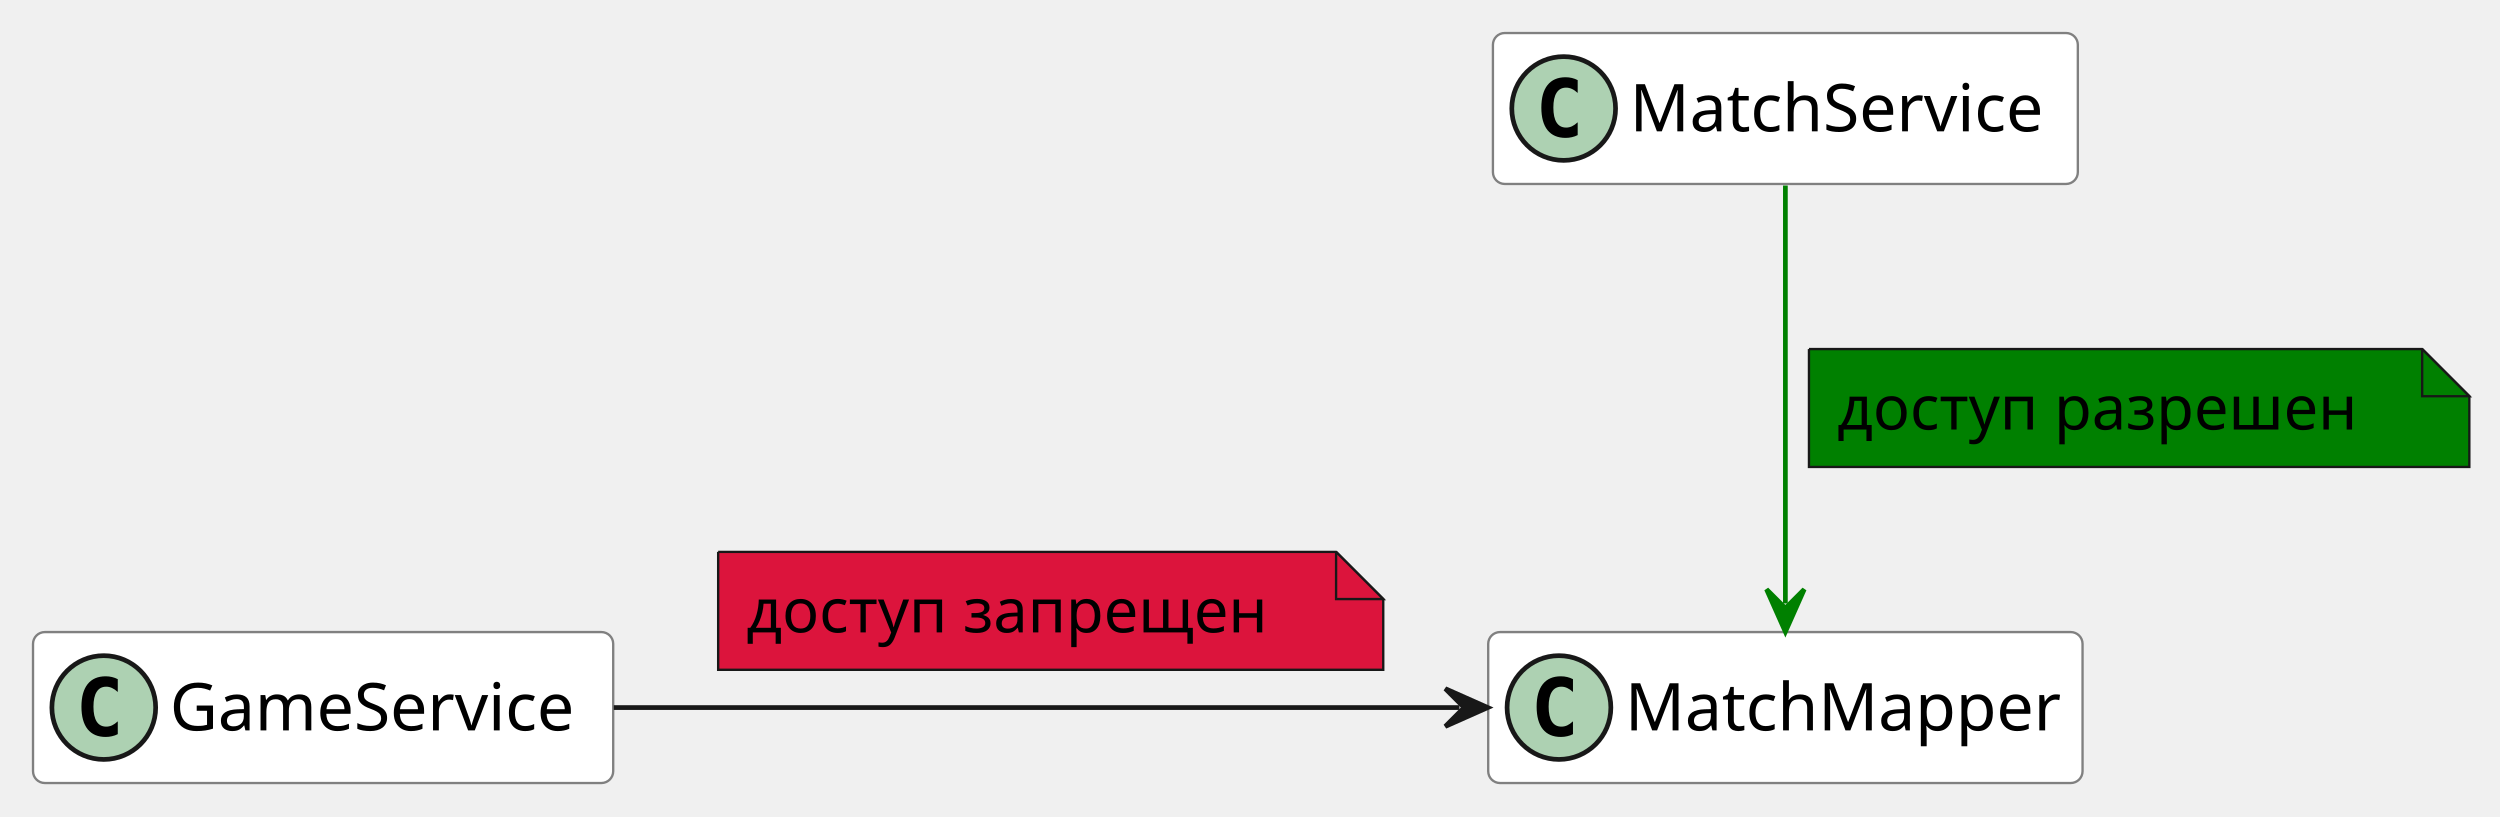
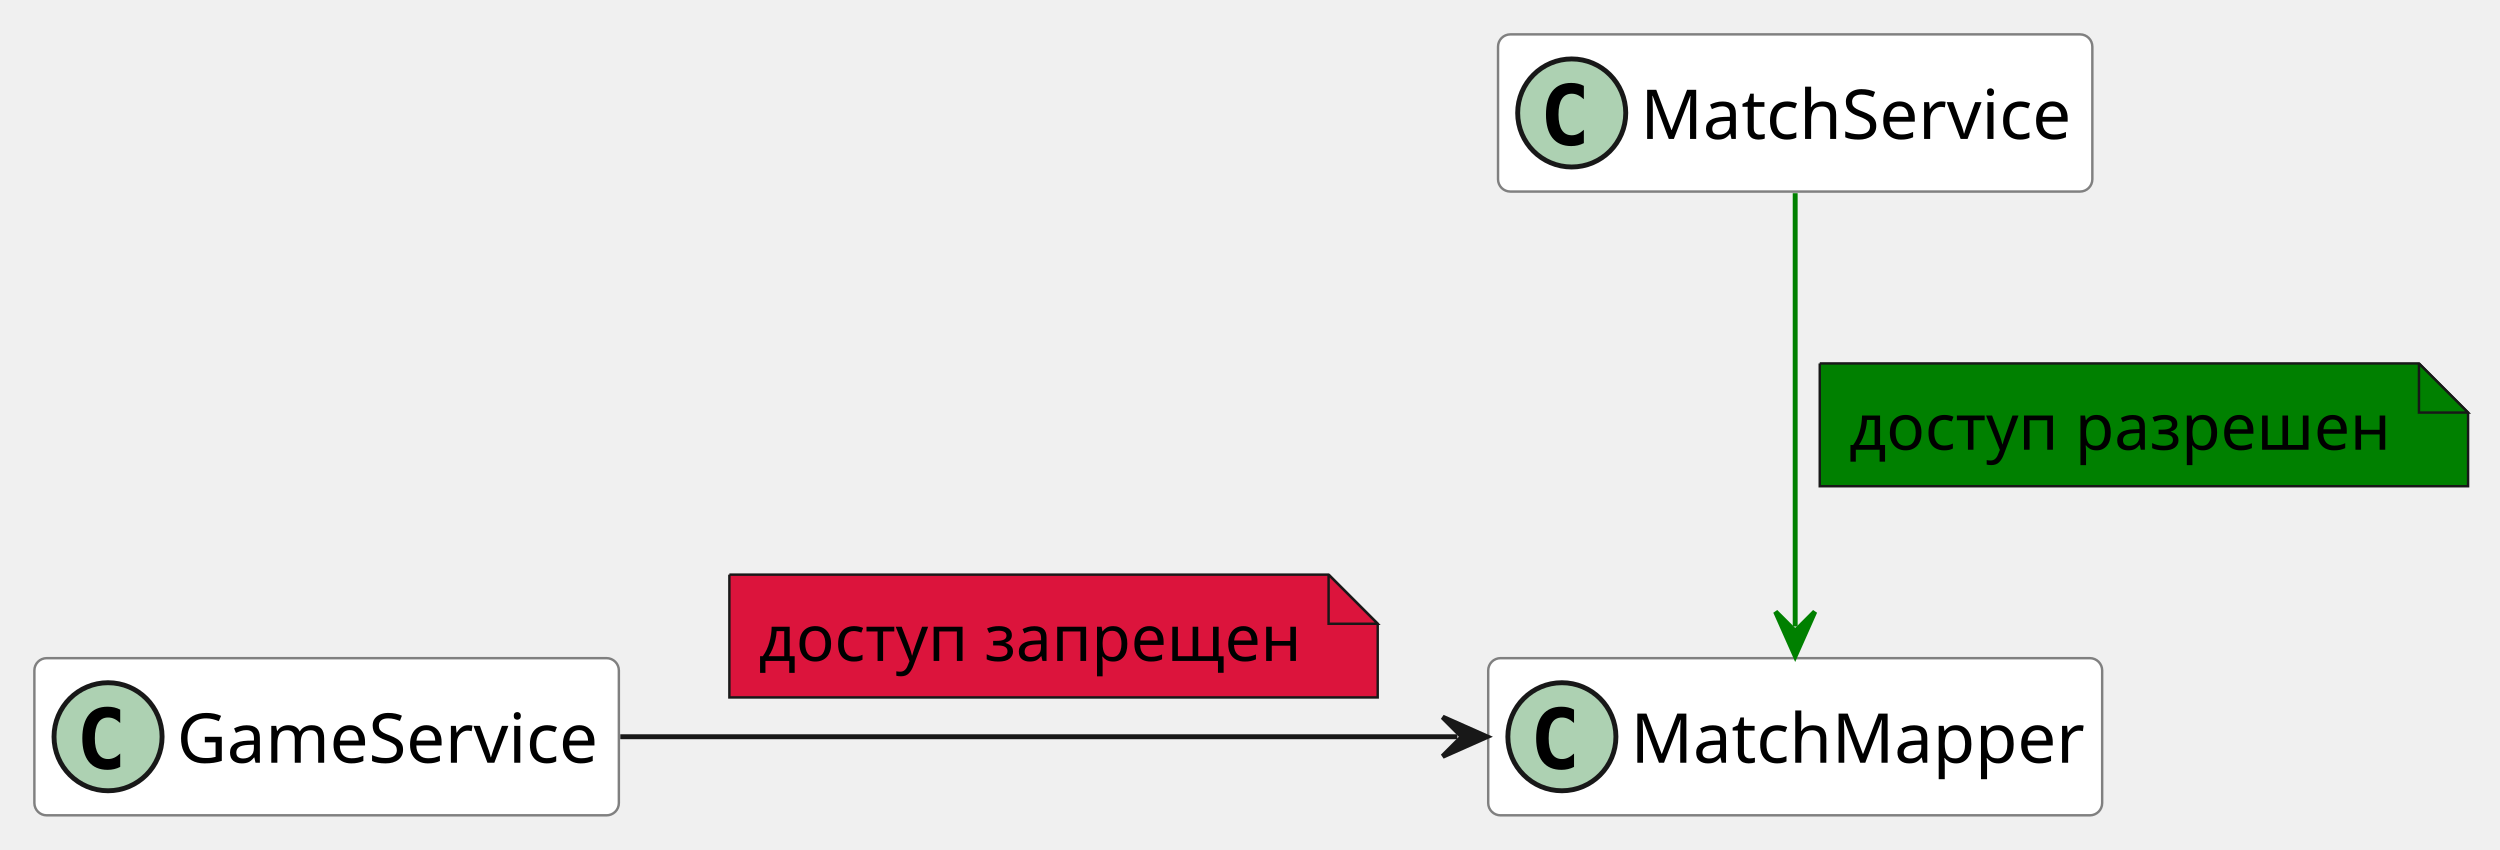
- <svg xmlns="http://www.w3.org/2000/svg" contentStyleType="text/css" height="173px" preserveAspectRatio="none" style="width:530px;height:173px;background:#FFFFFF;" version="1.1" viewBox="0 0 530 173" width="530px" zoomAndPan="magnify">
+ <svg xmlns="http://www.w3.org/2000/svg" contentStyleType="text/css" height="173px" preserveAspectRatio="none" style="width:509px;height:173px;background:#FFFFFF;" version="1.1" viewBox="0 0 509 173" width="509px" zoomAndPan="magnify">
  <defs />
  <g>
    <g id="elem_GameService">
-       <rect codeLine="92" fill="#FFFFFF" height="32" id="GameService" rx="2.5" ry="2.5" style="stroke:#808080;stroke-width:0.5;" width="123" x="7" y="134" />
+       <rect codeLine="92" fill="#FFFFFF" height="32" id="GameService" rx="2.5" ry="2.5" style="stroke:#808080;stroke-width:0.5;" width="119" x="7" y="134" />
      <ellipse cx="22" cy="150" fill="#ADD1B2" rx="11" ry="11" style="stroke:#181818;stroke-width:1.0;" />
-       <path d="M24.969,155.641 Q24.391,155.938 23.75,156.078 Q23.109,156.234 22.406,156.234 Q19.906,156.234 18.578,154.594 Q17.266,152.938 17.266,149.812 Q17.266,146.688 18.578,145.031 Q19.906,143.375 22.406,143.375 Q23.109,143.375 23.75,143.531 Q24.406,143.688 24.969,143.984 L24.969,146.703 Q24.344,146.125 23.75,145.859 Q23.156,145.578 22.531,145.578 Q21.188,145.578 20.5,146.656 Q19.812,147.719 19.812,149.812 Q19.812,151.906 20.5,152.984 Q21.188,154.047 22.531,154.047 Q23.156,154.047 23.75,153.781 Q24.344,153.5 24.969,152.922 L24.969,155.641 Z " fill="#000000" />
-       <text fill="#000000" font-family="sans-serif" font-size="14" lengthAdjust="spacing" textLength="91" x="36" y="154.847">GameService</text>
+       <path d="M24.473,156.143 Q23.892,156.442 23.253,156.591 Q22.614,156.741 21.908,156.741 Q19.401,156.741 18.081,155.089 Q16.762,153.437 16.762,150.316 Q16.762,147.186 18.081,145.535 Q19.401,143.883 21.908,143.883 Q22.614,143.883 23.261,144.032 Q23.909,144.182 24.473,144.481 L24.473,147.203 Q23.842,146.622 23.249,146.352 Q22.655,146.083 22.024,146.083 Q20.68,146.083 19.995,147.149 Q19.31,148.216 19.31,150.316 Q19.31,152.408 19.995,153.474 Q20.68,154.541 22.024,154.541 Q22.655,154.541 23.249,154.271 Q23.842,154.001 24.473,153.42 Z " fill="#000000" />
+       <text fill="#000000" font-family="sans-serif" font-size="14" lengthAdjust="spacing" textLength="87" x="36" y="155.291">GameService</text>
    </g>
    <g id="elem_MatchMapper">
-       <rect codeLine="93" fill="#FFFFFF" height="32" id="MatchMapper" rx="2.5" ry="2.5" style="stroke:#808080;stroke-width:0.5;" width="126" x="315.5" y="134" />
-       <ellipse cx="330.5" cy="150" fill="#ADD1B2" rx="11" ry="11" style="stroke:#181818;stroke-width:1.0;" />
-       <path d="M333.469,155.641 Q332.891,155.938 332.25,156.078 Q331.609,156.234 330.906,156.234 Q328.406,156.234 327.078,154.594 Q325.766,152.938 325.766,149.812 Q325.766,146.688 327.078,145.031 Q328.406,143.375 330.906,143.375 Q331.609,143.375 332.25,143.531 Q332.906,143.688 333.469,143.984 L333.469,146.703 Q332.844,146.125 332.25,145.859 Q331.656,145.578 331.031,145.578 Q329.688,145.578 329,146.656 Q328.312,147.719 328.312,149.812 Q328.312,151.906 329,152.984 Q329.688,154.047 331.031,154.047 Q331.656,154.047 332.25,153.781 Q332.844,153.5 333.469,152.922 L333.469,155.641 Z " fill="#000000" />
-       <text fill="#000000" font-family="sans-serif" font-size="14" lengthAdjust="spacing" textLength="94" x="344.5" y="154.847">MatchMapper</text>
+       <rect codeLine="93" fill="#FFFFFF" height="32" id="MatchMapper" rx="2.5" ry="2.5" style="stroke:#808080;stroke-width:0.5;" width="125" x="303" y="134" />
+       <ellipse cx="318" cy="150" fill="#ADD1B2" rx="11" ry="11" style="stroke:#181818;stroke-width:1.0;" />
+       <path d="M320.473,156.143 Q319.892,156.442 319.253,156.591 Q318.614,156.741 317.908,156.741 Q315.401,156.741 314.082,155.089 Q312.762,153.437 312.762,150.316 Q312.762,147.186 314.082,145.535 Q315.401,143.883 317.908,143.883 Q318.614,143.883 319.261,144.032 Q319.909,144.182 320.473,144.481 L320.473,147.203 Q319.842,146.622 319.249,146.352 Q318.655,146.083 318.024,146.083 Q316.68,146.083 315.995,147.149 Q315.31,148.216 315.31,150.316 Q315.31,152.408 315.995,153.474 Q316.68,154.541 318.024,154.541 Q318.655,154.541 319.249,154.271 Q319.842,154.001 320.473,153.42 Z " fill="#000000" />
+       <text fill="#000000" font-family="sans-serif" font-size="14" lengthAdjust="spacing" textLength="93" x="332" y="155.291">MatchMapper</text>
    </g>
    <g id="elem_MatchService">
-       <rect fill="#FFFFFF" height="32" id="MatchService" rx="2.5" ry="2.5" style="stroke:#808080;stroke-width:0.5;" width="124" x="316.5" y="7" />
-       <ellipse cx="331.5" cy="23" fill="#ADD1B2" rx="11" ry="11" style="stroke:#181818;stroke-width:1.0;" />
-       <path d="M334.469,28.641 Q333.891,28.938 333.25,29.078 Q332.609,29.234 331.906,29.234 Q329.406,29.234 328.078,27.594 Q326.766,25.938 326.766,22.812 Q326.766,19.688 328.078,18.031 Q329.406,16.375 331.906,16.375 Q332.609,16.375 333.25,16.531 Q333.906,16.688 334.469,16.984 L334.469,19.703 Q333.844,19.125 333.25,18.859 Q332.656,18.578 332.031,18.578 Q330.688,18.578 330,19.656 Q329.312,20.719 329.312,22.812 Q329.312,24.906 330,25.984 Q330.688,27.047 332.031,27.047 Q332.656,27.047 333.25,26.781 Q333.844,26.5 334.469,25.922 L334.469,28.641 Z " fill="#000000" />
-       <text fill="#000000" font-family="sans-serif" font-size="14" lengthAdjust="spacing" textLength="92" x="345.5" y="27.847">MatchService</text>
+       <rect fill="#FFFFFF" height="32" id="MatchService" rx="2.5" ry="2.5" style="stroke:#808080;stroke-width:0.5;" width="121" x="305" y="7" />
+       <ellipse cx="320" cy="23" fill="#ADD1B2" rx="11" ry="11" style="stroke:#181818;stroke-width:1.0;" />
+       <path d="M322.473,29.143 Q321.892,29.442 321.253,29.591 Q320.614,29.741 319.908,29.741 Q317.401,29.741 316.082,28.089 Q314.762,26.437 314.762,23.316 Q314.762,20.186 316.082,18.535 Q317.401,16.883 319.908,16.883 Q320.614,16.883 321.261,17.032 Q321.909,17.182 322.473,17.48 L322.473,20.203 Q321.842,19.622 321.249,19.352 Q320.655,19.082 320.024,19.082 Q318.68,19.082 317.995,20.149 Q317.31,21.216 317.31,23.316 Q317.31,25.408 317.995,26.474 Q318.68,27.541 320.024,27.541 Q320.655,27.541 321.249,27.271 Q321.842,27.002 322.473,26.42 Z " fill="#000000" />
+       <text fill="#000000" font-family="sans-serif" font-size="14" lengthAdjust="spacing" textLength="89" x="334" y="28.291">MatchService</text>
    </g>
    <g id="link_GameService_MatchMapper">
-       <path codeLine="95" d="M130.12,150 C183.79,150 255.3,150 309.4,150 " fill="none" id="GameService-to-MatchMapper" style="stroke:#181818;stroke-width:1.0;" />
-       <polygon fill="#181818" points="315.4,150,306.4,146,310.4,150,306.4,154,315.4,150" style="stroke:#181818;stroke-width:1.0;" />
-       <path d="M152.25,117 L152.25,142 L293.25,142 L293.25,127 L283.25,117 L152.25,117 " fill="#DC143C" style="stroke:#181818;stroke-width:0.5;" />
-       <path d="M283.25,117 L283.25,127 L293.25,127 L283.25,117 " fill="#DC143C" style="stroke:#181818;stroke-width:0.5;" />
-       <text fill="#000000" font-family="sans-serif" font-size="13" lengthAdjust="spacing" textLength="120" x="158.25" y="134.067">доступ запрещен</text>
+       <path codeLine="95" d="M126.29,150 C177.41,150 244.75,150 296.72,150 " fill="none" id="GameService-to-MatchMapper" style="stroke:#181818;stroke-width:1.0;" />
+       <polygon fill="#181818" points="302.72,150,293.72,146,297.72,150,293.72,154,302.72,150" style="stroke:#181818;stroke-width:1.0;" />
+       <path d="M148.5,117 L148.5,142 L280.5,142 L280.5,127 L270.5,117 L148.5,117 " fill="#DC143C" style="stroke:#181818;stroke-width:0.5;" />
+       <path d="M270.5,117 L270.5,127 L280.5,127 L270.5,117 " fill="#DC143C" style="stroke:#181818;stroke-width:0.5;" />
+       <text fill="#000000" font-family="sans-serif" font-size="13" lengthAdjust="spacing" textLength="111" x="154.5" y="134.568">доступ запрещен</text>
    </g>
    <g id="link_MatchService_MatchMapper">
-       <path codeLine="98" d="M378.5,39.33 C378.5,63.45 378.5,103.98 378.5,127.94 " fill="none" id="MatchService-to-MatchMapper" style="stroke:#008000;stroke-width:1.0;" />
-       <polygon fill="#008000" points="378.5,133.94,382.5,124.94,378.5,128.94,374.5,124.94,378.5,133.94" style="stroke:#008000;stroke-width:1.0;" />
-       <path d="M383.5,74 L383.5,99 L523.5,99 L523.5,84 L513.5,74 L383.5,74 " fill="#008000" style="stroke:#181818;stroke-width:0.5;" />
-       <path d="M513.5,74 L513.5,84 L523.5,84 L513.5,74 " fill="#008000" style="stroke:#181818;stroke-width:0.5;" />
-       <text fill="#000000" font-family="sans-serif" font-size="13" lengthAdjust="spacing" textLength="119" x="389.5" y="91.067">доступ разрешен</text>
+       <path codeLine="98" d="M365.5,39.33 C365.5,63.32 365.5,103.48 365.5,127.55 " fill="none" id="MatchService-to-MatchMapper" style="stroke:#008000;stroke-width:1.0;" />
+       <polygon fill="#008000" points="365.5,133.55,369.5,124.55,365.5,128.55,361.5,124.55,365.5,133.55" style="stroke:#008000;stroke-width:1.0;" />
+       <path d="M370.5,74 L370.5,99 L502.5,99 L502.5,84 L492.5,74 L370.5,74 " fill="#008000" style="stroke:#181818;stroke-width:0.5;" />
+       <path d="M492.5,74 L492.5,84 L502.5,84 L492.5,74 " fill="#008000" style="stroke:#181818;stroke-width:0.5;" />
+       <text fill="#000000" font-family="sans-serif" font-size="13" lengthAdjust="spacing" textLength="111" x="376.5" y="91.568">доступ разрешен</text>
    </g>
  </g>
</svg>
